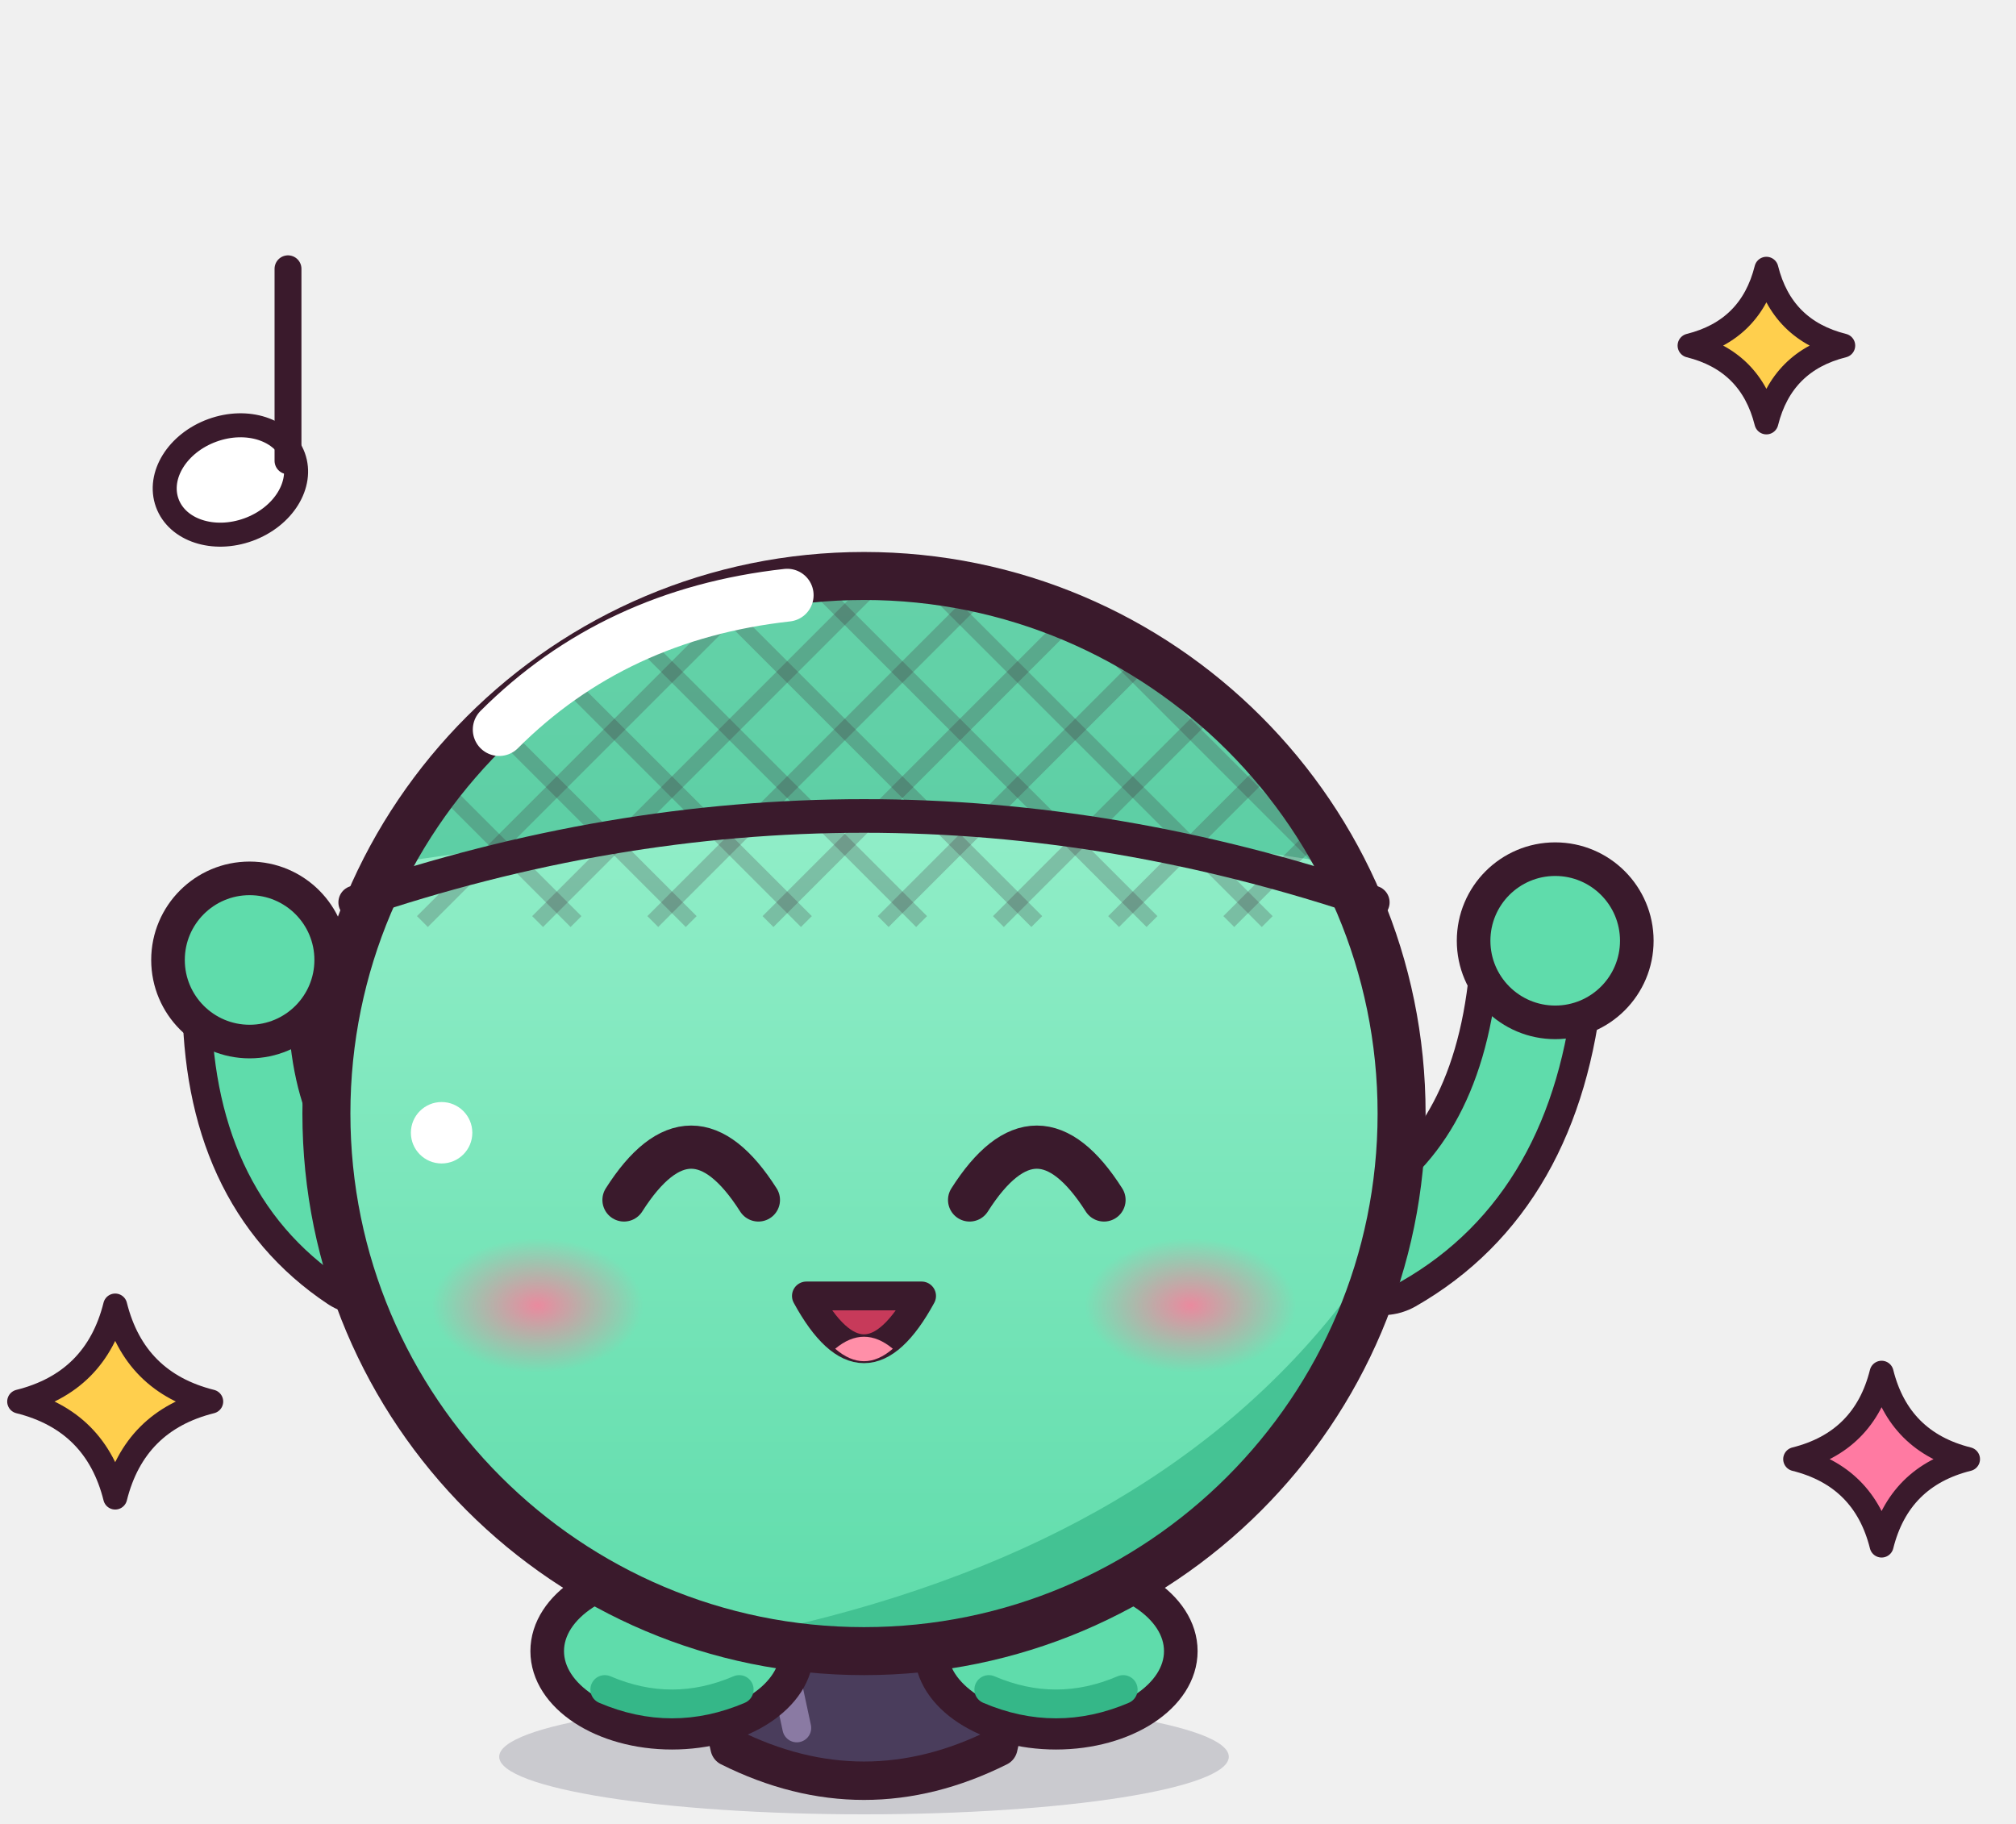
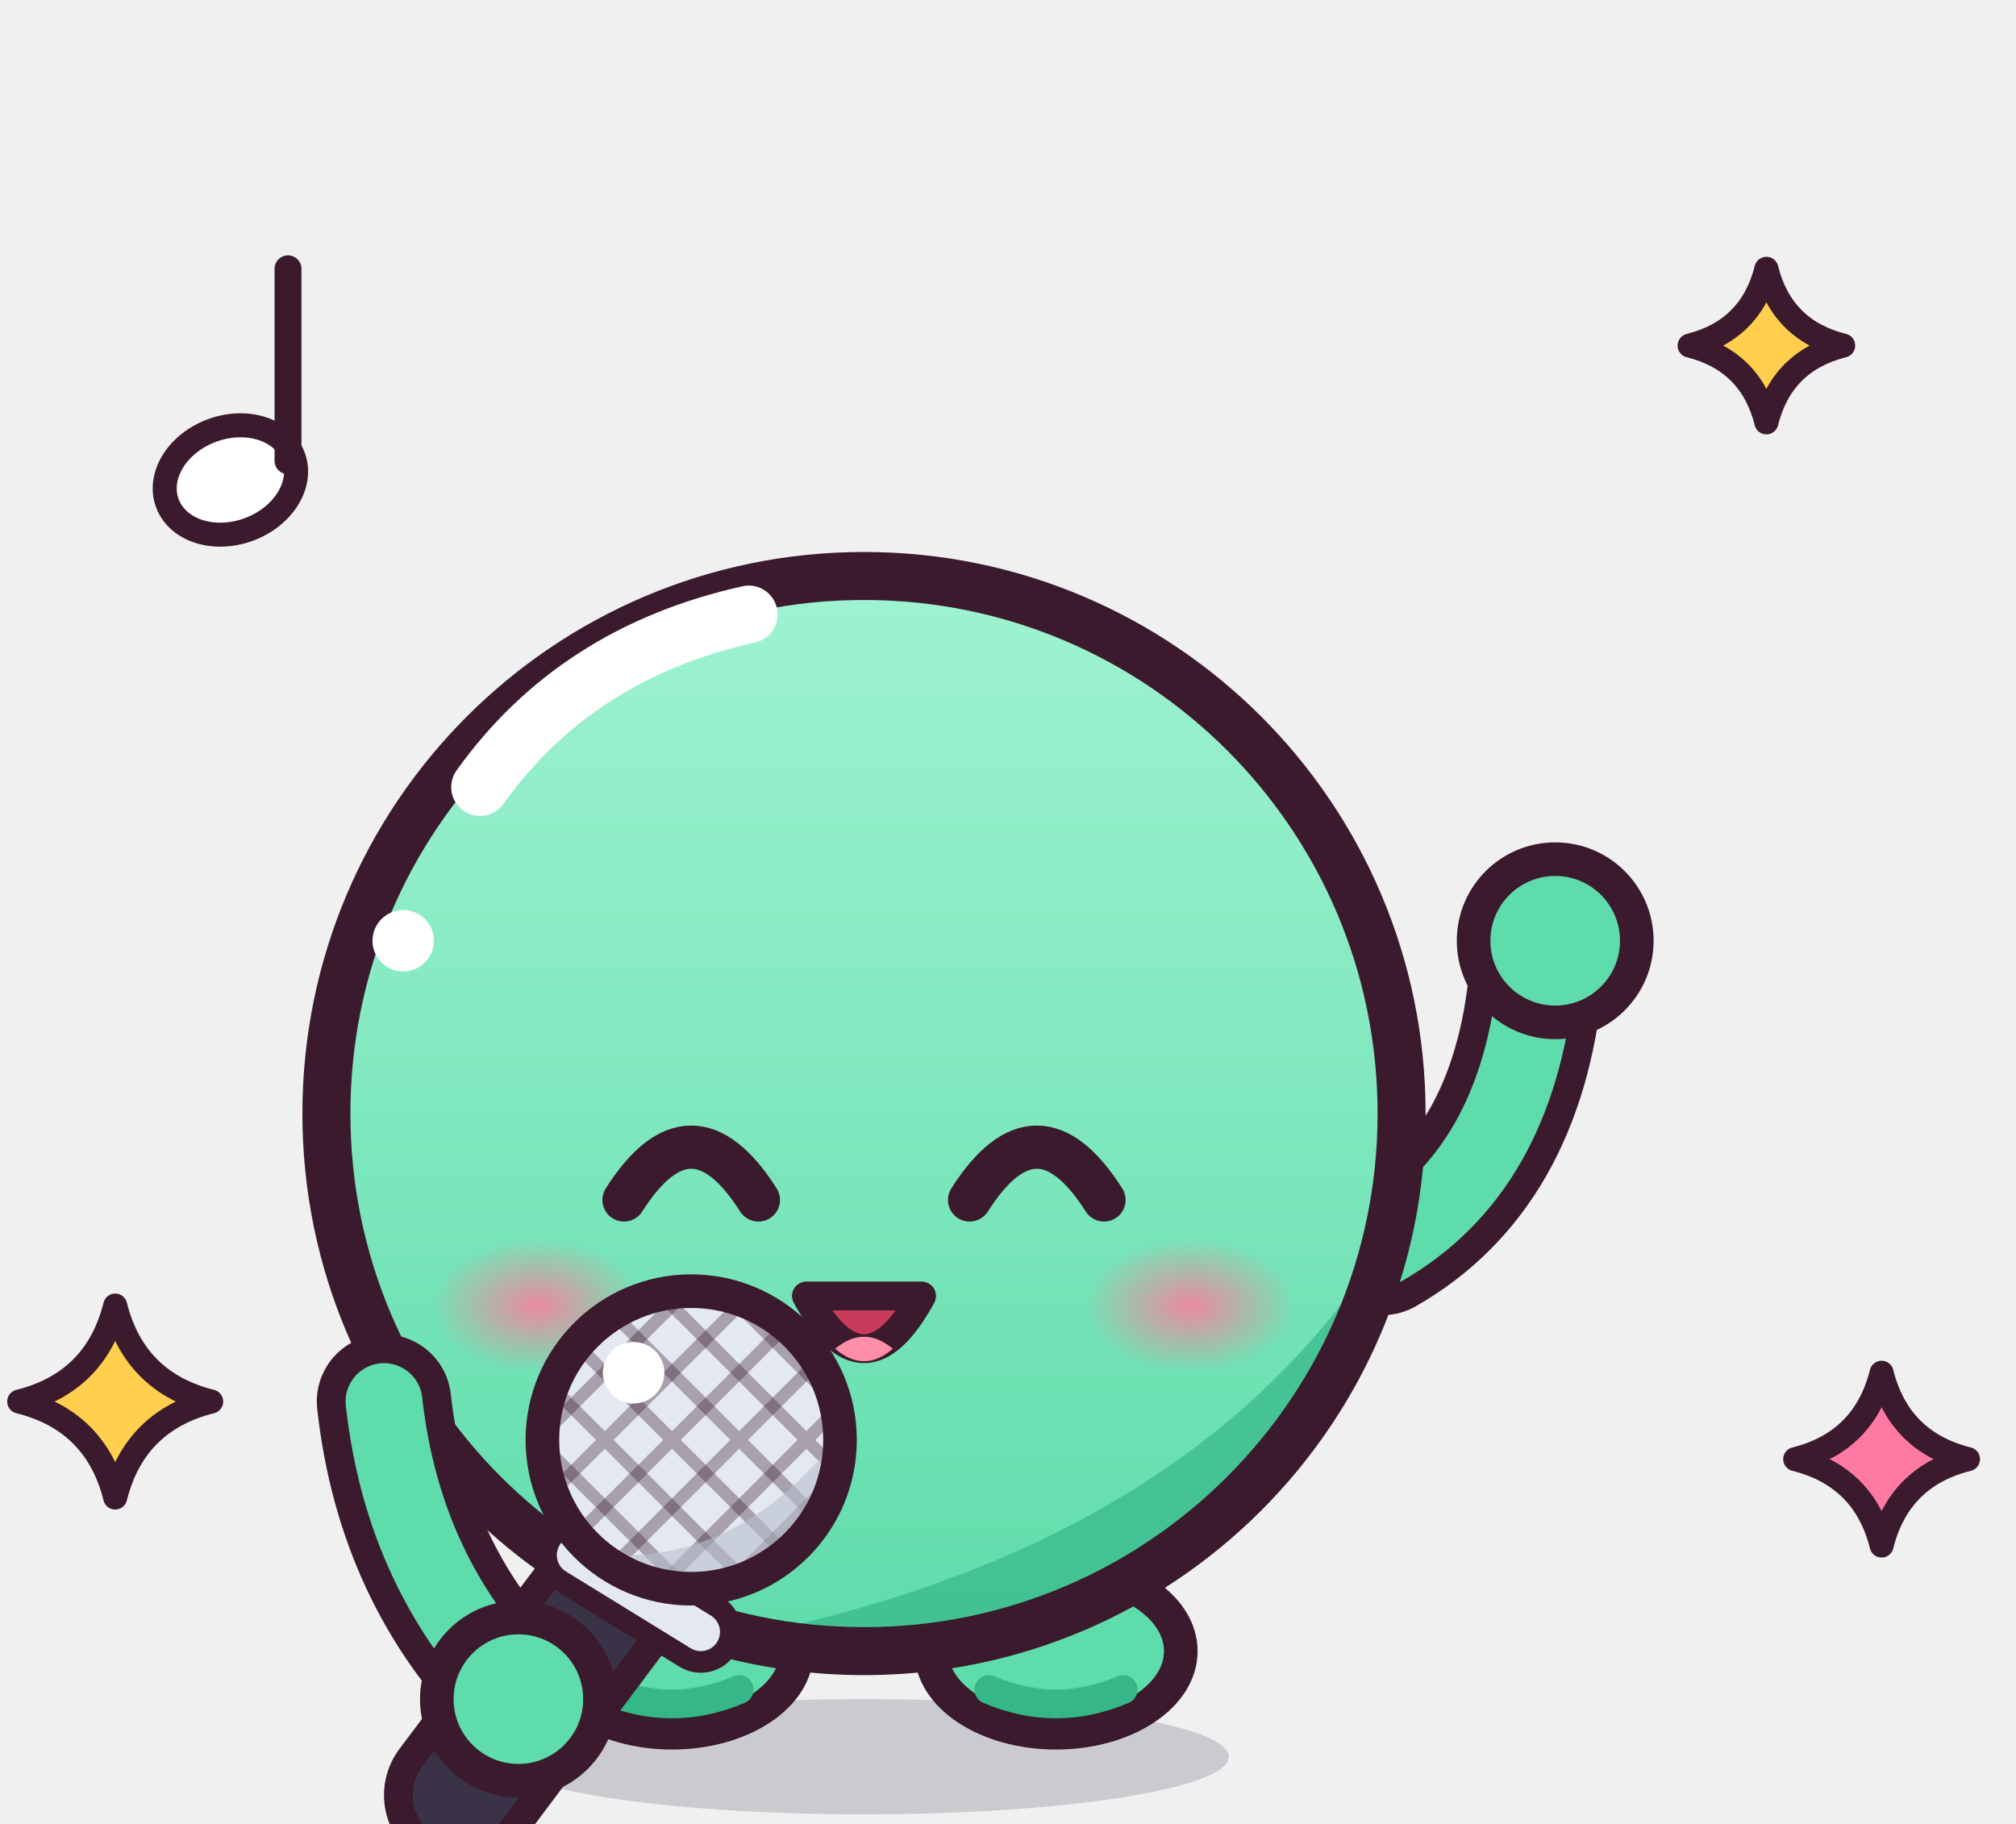
<svg xmlns="http://www.w3.org/2000/svg" viewBox="10 30 210 190">
  <defs>
    <linearGradient id="gb" x1="0" y1="0" x2="0" y2="1">
      <stop offset="0" stop-color="#9ff3d0" />
      <stop offset="1" stop-color="#5fdcab" />
    </linearGradient>
    <linearGradient id="ge" x1="0" y1="0" x2="0" y2="1">
      <stop offset=".35" stop-color="#3a1a2c" />
      <stop offset="1" stop-color="#e0569a" />
    </linearGradient>
    <radialGradient id="gc">
      <stop offset="0" stop-color="#ff7a9a" stop-opacity=".85" />
      <stop offset="1" stop-color="#ff7a9a" stop-opacity="0" />
    </radialGradient>
    <clipPath id="c">
      <circle cx="100" cy="146" r="56" />
    </clipPath>
  </defs>
  <ellipse cx="100" cy="213" rx="38" ry="6" fill="#1e1b3a" opacity=".18" />
-   <path d="M80 186 L86 212 Q100 219 114 212 L120 186 Z" fill="#4a3d5c" stroke="#3a1a2c" stroke-width="4" stroke-linejoin="round" />
-   <path d="M90 196 l3 14" stroke="#8a7aa3" stroke-width="3" stroke-linecap="round" />
-   <ellipse cx="100" cy="190" rx="26" ry="7" fill="#e9eef7" stroke="#3a1a2c" stroke-width="3.5" />
  <ellipse cx="80" cy="202" rx="13" ry="8.5" fill="#5fdcab" stroke="#3a1a2c" stroke-width="3.5" />
  <path d="M73 206 q7 3 14 0" stroke="#35b788" stroke-width="3" stroke-linecap="round" fill="none" />
  <ellipse cx="120" cy="202" rx="13" ry="8.5" fill="#5fdcab" stroke="#3a1a2c" stroke-width="3.5" />
  <path d="M113 206 q7 3 14 0" stroke="#35b788" stroke-width="3" stroke-linecap="round" fill="none" />
-   <path d="M48 160 q-12 -8 -12 -26" stroke="#3a1a2c" stroke-width="14" stroke-linecap="round" fill="none" />
-   <path d="M48 160 q-12 -8 -12 -26" stroke="#5fdcab" stroke-width="8" stroke-linecap="round" fill="none" />
-   <circle cx="36" cy="130" r="8.5" fill="#5fdcab" stroke="#3a1a2c" stroke-width="3.5" />
  <path d="M154 160 q14 -8 16 -28" stroke="#3a1a2c" stroke-width="14" stroke-linecap="round" fill="none" />
  <path d="M154 160 q14 -8 16 -28" stroke="#5fdcab" stroke-width="8" stroke-linecap="round" fill="none" />
  <circle cx="172" cy="128" r="8.5" fill="#5fdcab" stroke="#3a1a2c" stroke-width="3.5" />
  <circle cx="100" cy="146" r="56" fill="url(#gb)" />
  <g clip-path="url(#c)">
-     <path d="M30 80 H170 V124 Q100 108 30 124 Z" fill="#35b788" opacity=".55" />
-     <path d="M30 86 l40 40" stroke="#3a1a2c" stroke-width="1.6" opacity=".22" />
-     <path d="M70 86 l-40 40" stroke="#3a1a2c" stroke-width="1.6" opacity=".22" />
-     <path d="M42 86 l40 40" stroke="#3a1a2c" stroke-width="1.6" opacity=".22" />
-     <path d="M82 86 l-40 40" stroke="#3a1a2c" stroke-width="1.6" opacity=".22" />
-     <path d="M54 86 l40 40" stroke="#3a1a2c" stroke-width="1.6" opacity=".22" />
-     <path d="M94 86 l-40 40" stroke="#3a1a2c" stroke-width="1.6" opacity=".22" />
-     <path d="M66 86 l40 40" stroke="#3a1a2c" stroke-width="1.6" opacity=".22" />
-     <path d="M106 86 l-40 40" stroke="#3a1a2c" stroke-width="1.6" opacity=".22" />
-     <path d="M78 86 l40 40" stroke="#3a1a2c" stroke-width="1.6" opacity=".22" />
-     <path d="M118 86 l-40 40" stroke="#3a1a2c" stroke-width="1.6" opacity=".22" />
-     <path d="M90 86 l40 40" stroke="#3a1a2c" stroke-width="1.6" opacity=".22" />
-     <path d="M130 86 l-40 40" stroke="#3a1a2c" stroke-width="1.6" opacity=".22" />
-     <path d="M102 86 l40 40" stroke="#3a1a2c" stroke-width="1.6" opacity=".22" />
-     <path d="M142 86 l-40 40" stroke="#3a1a2c" stroke-width="1.6" opacity=".22" />
-     <path d="M114 86 l40 40" stroke="#3a1a2c" stroke-width="1.6" opacity=".22" />
-     <path d="M154 86 l-40 40" stroke="#3a1a2c" stroke-width="1.6" opacity=".22" />
-     <path d="M126 86 l40 40" stroke="#3a1a2c" stroke-width="1.6" opacity=".22" />
-     <path d="M166 86 l-40 40" stroke="#3a1a2c" stroke-width="1.6" opacity=".22" />
-     <path d="M138 86 l40 40" stroke="#3a1a2c" stroke-width="1.6" opacity=".22" />
-     <path d="M178 86 l-40 40" stroke="#3a1a2c" stroke-width="1.6" opacity=".22" />
-     <path d="M150 86 l40 40" stroke="#3a1a2c" stroke-width="1.6" opacity=".22" />
-     <path d="M190 86 l-40 40" stroke="#3a1a2c" stroke-width="1.6" opacity=".22" />
-     <path d="M162 86 l40 40" stroke="#3a1a2c" stroke-width="1.6" opacity=".22" />
-     <path d="M202 86 l-40 40" stroke="#3a1a2c" stroke-width="1.6" opacity=".22" />
-     <path d="M174 86 l40 40" stroke="#3a1a2c" stroke-width="1.6" opacity=".22" />
-     <path d="M214 86 l-40 40" stroke="#3a1a2c" stroke-width="1.6" opacity=".22" />
    <path d="M168 120 C 160 176 120 200 60 204 L 180 220 Z" fill="#35b788" opacity=".7" />
  </g>
  <circle cx="100" cy="146" r="56" fill="none" stroke="#3a1a2c" stroke-width="5" stroke-linejoin="round" />
-   <path d="M47 124 Q100 106 153 124" stroke="#3a1a2c" stroke-width="3.5" fill="none" stroke-linecap="round" />
-   <path d="M62 106 q12 -12 30 -14" stroke="#fff" stroke-width="5.5" stroke-linecap="round" fill="none" />
-   <circle cx="56" cy="148" r="3.2" fill="#fff" />
+   <path d="M60 112 q10 -14 28 -18" stroke="#fff" stroke-width="6" stroke-linecap="round" fill="none" />
+   <circle cx="52" cy="128" r="3.2" fill="#fff" />
  <ellipse cx="66" cy="166" rx="11" ry="7" fill="url(#gc)" />
  <ellipse cx="134" cy="166" rx="11" ry="7" fill="url(#gc)" />
  <path d="M75 155 q7 -11 14 0" stroke="#3a1a2c" stroke-width="4.5" stroke-linecap="round" fill="none" />
  <path d="M111 155 q7 -11 14 0" stroke="#3a1a2c" stroke-width="4.5" stroke-linecap="round" fill="none" />
  <path d="M94 165 q6 11 12 0 z" fill="#c73a5a" stroke="#3a1a2c" stroke-width="3" stroke-linejoin="round" />
  <path d="M97 170.5 q3 -2.5 6 0 q-3 2.6 -6 0z" fill="#ff8fa8" />
+   <path d="M76 193 L58 217" stroke="#3a1a2c" stroke-width="16" stroke-linecap="round" />
+   <path d="M76 193 L58 217" stroke="#3a3348" stroke-width="10" stroke-linecap="round" />
+   <path d="M62 204 l6 4" stroke="#6d6280" stroke-width="2.5" stroke-linecap="round" />
+   <path d="M70 192 l13 8" stroke="#3a1a2c" stroke-width="8.5" stroke-linecap="round" />
+   <path d="M70 192 l13 8" stroke="#e3e8f1" stroke-width="4" stroke-linecap="round" />
+   <clipPath id="cm">
+     <circle cx="82" cy="180" r="15.5" />
+   </clipPath>
+   <circle cx="82" cy="180" r="15.5" fill="#e3e8f1" />
+   <g clip-path="url(#cm)">
+     <path d="M50 164 l32 32 M82 164 l-32 32" stroke="#3a1a2c" stroke-width="1.3" opacity=".35" />
+     <path d="M57 164 l32 32 M89 164 l-32 32" stroke="#3a1a2c" stroke-width="1.3" opacity=".35" />
+     <path d="M64 164 l32 32 M96 164 l-32 32" stroke="#3a1a2c" stroke-width="1.3" opacity=".35" />
+     <path d="M71 164 l32 32 M103 164 l-32 32" stroke="#3a1a2c" stroke-width="1.3" opacity=".35" />
+     <path d="M78 164 l32 32 M110 164 l-32 32" stroke="#3a1a2c" stroke-width="1.3" opacity=".35" />
+     <path d="M85 164 l32 32 M117 164 l-32 32" stroke="#3a1a2c" stroke-width="1.3" opacity=".35" />
+     <path d="M92 164 l32 32 M124 164 l-32 32" stroke="#3a1a2c" stroke-width="1.3" opacity=".35" />
+     <path d="M99 164 l32 32 M131 164 l-32 32" stroke="#3a1a2c" stroke-width="1.3" opacity=".35" />
+     <path d="M106 164 l32 32 M138 164 l-32 32" stroke="#3a1a2c" stroke-width="1.3" opacity=".35" />
+     <path d="M60 188 Q84 200 100 176 V204 H60Z" fill="#b8c0cf" opacity=".6" />
+   </g>
+   <circle cx="82" cy="180" r="15.5" fill="none" stroke="#3a1a2c" stroke-width="3.5" />
+   <circle cx="76" cy="173" r="3.2" fill="#fff" />
+   <path d="M50 176 q2 18 14 30" stroke="#3a1a2c" stroke-width="14" stroke-linecap="round" fill="none" />
+   <path d="M50 176 q2 18 14 30" stroke="#5fdcab" stroke-width="8" stroke-linecap="round" fill="none" />
+   <circle cx="64" cy="207" r="8.5" fill="#5fdcab" stroke="#3a1a2c" stroke-width="3.5" />
  <path d="M22 166 Q24.0 174.0 32 176 Q24.0 178.0 22 186 Q20.0 178.0 12 176 Q20.0 174.0 22 166z" fill="#ffcf4d" stroke="#3a1a2c" stroke-width="2.5" stroke-linejoin="round" />
  <path d="M206 173 Q207.8 180.2 215 182 Q207.8 183.8 206 191 Q204.2 183.8 197 182 Q204.2 180.2 206 173z" fill="#ff7aa2" stroke="#3a1a2c" stroke-width="2.5" stroke-linejoin="round" />
  <path d="M194 58 Q195.6 64.4 202 66 Q195.6 67.6 194 74 Q192.4 67.6 186 66 Q192.4 64.4 194 58z" fill="#ffcf4d" stroke="#3a1a2c" stroke-width="2.5" stroke-linejoin="round" />
  <ellipse cx="34" cy="80" rx="7" ry="5.5" fill="#fff" stroke="#3a1a2c" stroke-width="2.5" transform="rotate(-20 34 80)" />
  <path d="M40 78 v-20" stroke="#3a1a2c" stroke-width="2.8" stroke-linecap="round" />
</svg>
